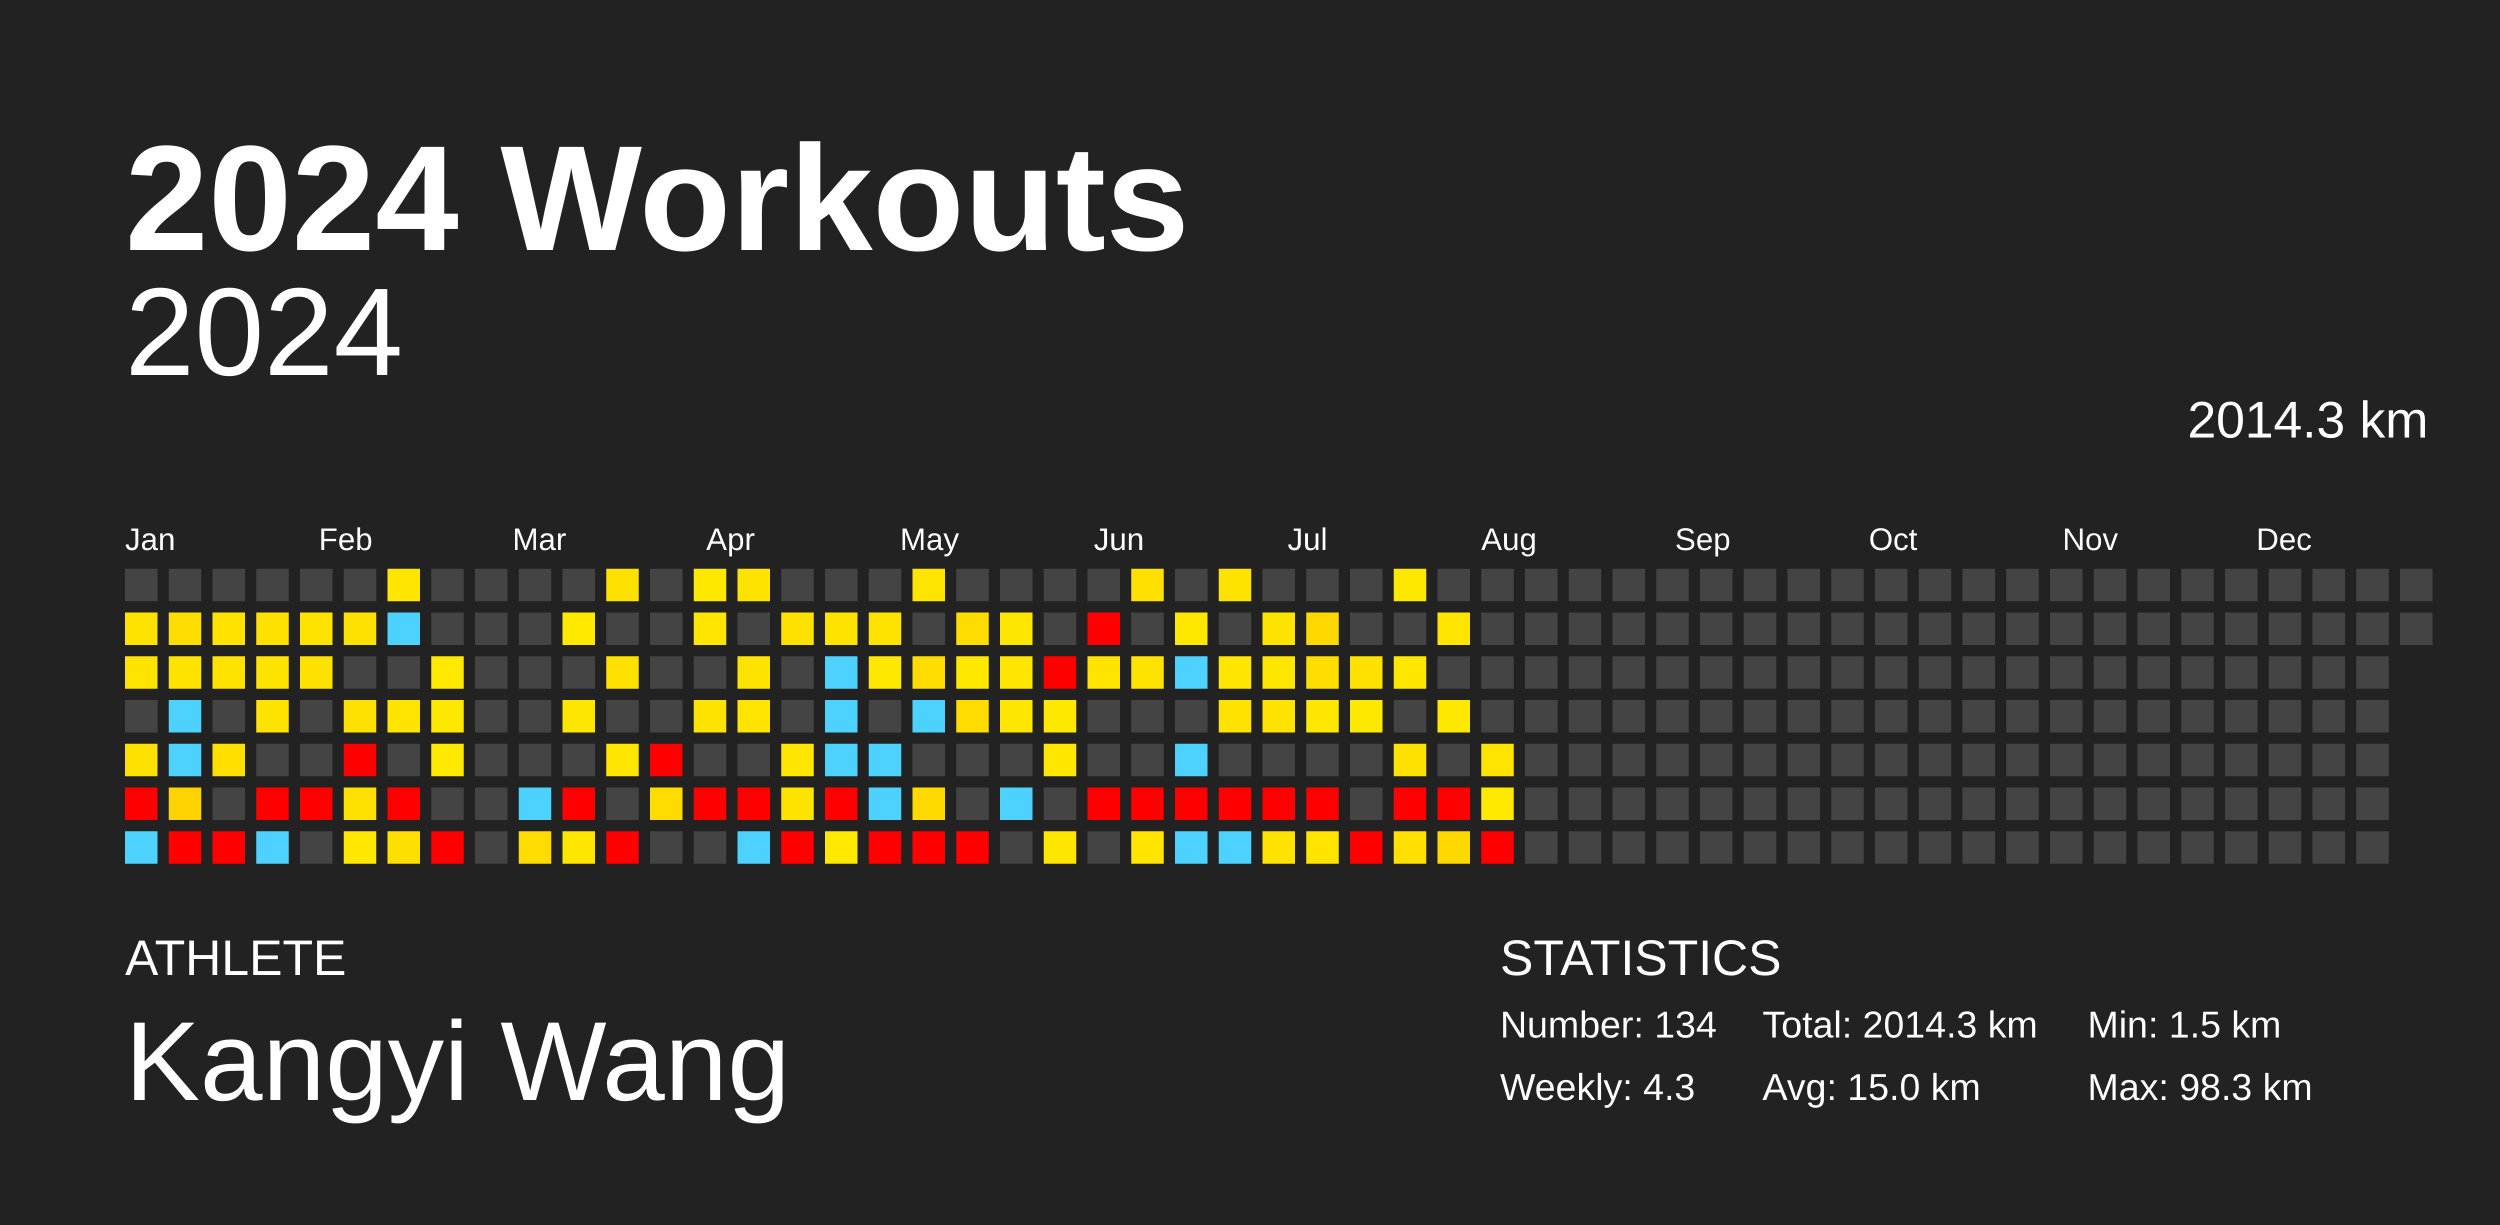
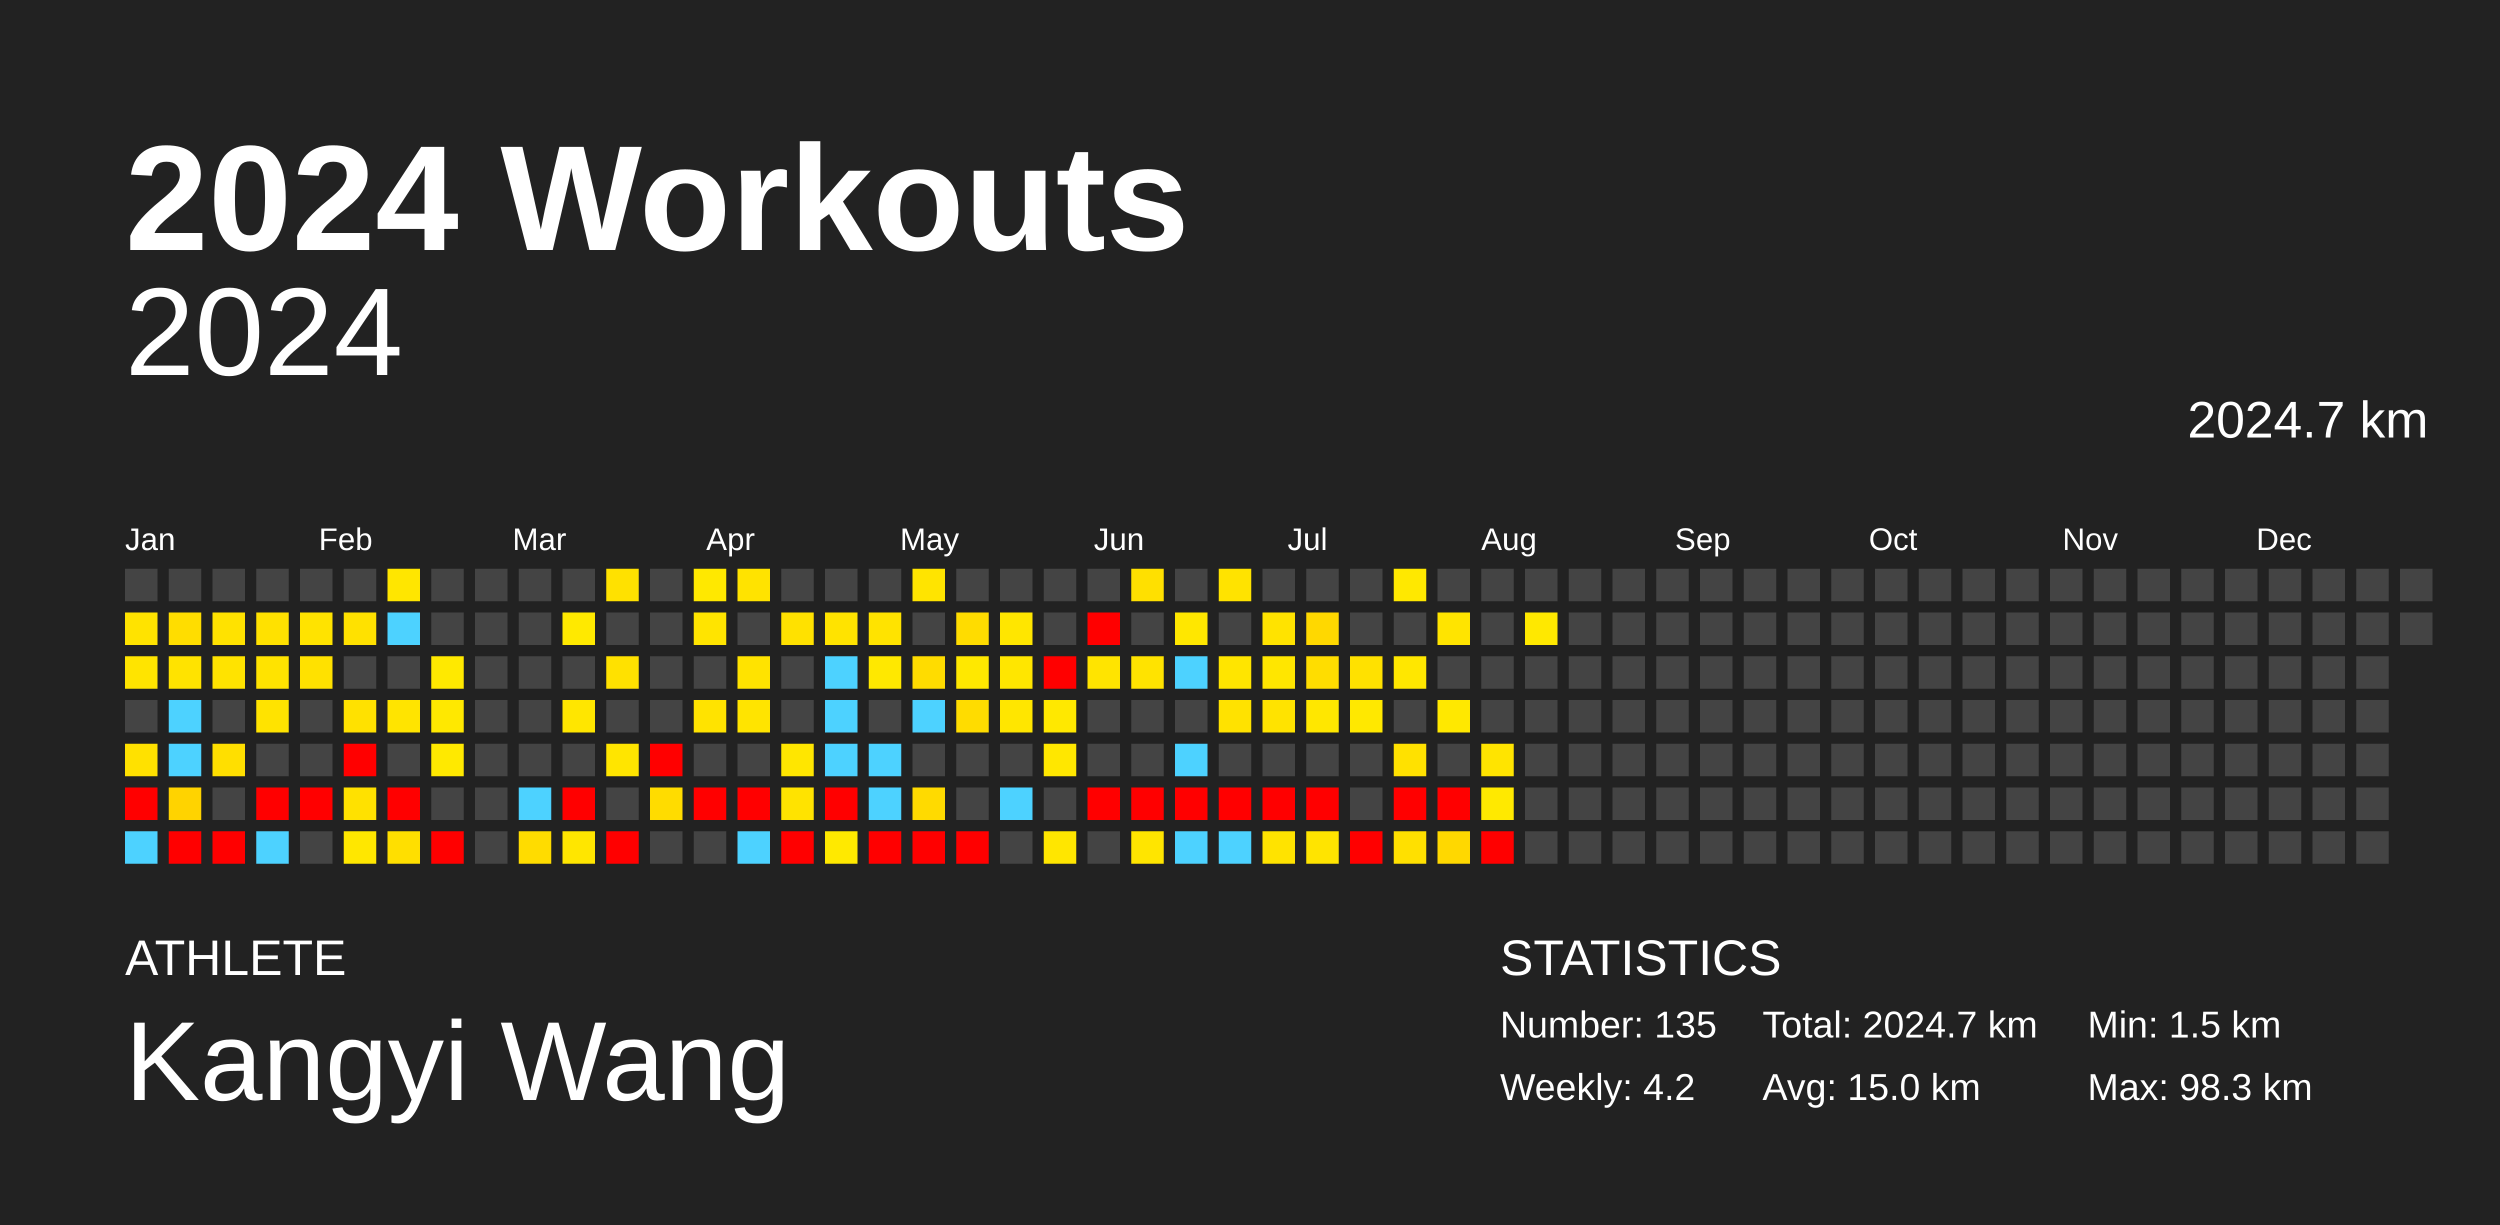
<svg xmlns="http://www.w3.org/2000/svg" baseProfile="full" height="98mm" version="1.1" viewBox="0,0,200,98" width="200mm">
  <defs />
  <rect fill="#222222" height="98" width="200" x="0" y="0" />
  <text fill="#FFFFFF" style="font-size:12px; font-family:Arial; font-weight:bold;" x="10" y="20">2024 Workouts</text>
  <text fill="#FFFFFF" style="font-size:4px; font-family:Arial" x="10" y="78">ATHLETE</text>
  <text fill="#FFFFFF" style="font-size:9px; font-family:Arial" x="10" y="88">Kangyi Wang</text>
  <text fill="#FFFFFF" style="font-size:4px; font-family:Arial" x="120" y="78">STATISTICS</text>
-   <text fill="#FFFFFF" style="font-size:3px; font-family:Arial" x="120" y="83">Number: 134</text>
-   <text fill="#FFFFFF" style="font-size:3px; font-family:Arial" x="120" y="88">Weekly: 4.3</text>
-   <text fill="#FFFFFF" style="font-size:3px; font-family:Arial" x="141" y="83">Total: 2014.3 km</text>
+   <text fill="#FFFFFF" style="font-size:3px; font-family:Arial" x="120" y="83">Number: 135</text>
+   <text fill="#FFFFFF" style="font-size:3px; font-family:Arial" x="120" y="88">Weekly: 4.2</text>
+   <text fill="#FFFFFF" style="font-size:3px; font-family:Arial" x="141" y="83">Total: 2024.7 km</text>
  <text fill="#FFFFFF" style="font-size:3px; font-family:Arial" x="141" y="88">Avg: 15.0 km</text>
  <text fill="#FFFFFF" style="font-size:3px; font-family:Arial" x="167" y="83">Min: 1.5 km</text>
  <text fill="#FFFFFF" style="font-size:3px; font-family:Arial" x="167" y="88">Max: 98.3 km</text>
  <text alignment-baseline="hanging" fill="#FFFFFF" style="font-size:10.0px; font-family:Arial;" x="10" y="30">2024</text>
-   <text alignment-baseline="hanging" fill="#FFFFFF" style="font-size:4.125px; font-family:Arial;" x="175" y="35">2014.3 km</text>
+   <text alignment-baseline="hanging" fill="#FFFFFF" style="font-size:4.125px; font-family:Arial;" x="175" y="35">2024.7 km</text>
  <text fill="#FFFFFF" style="font-size:2.5px; font-family:Arial" x="10.0" y="44">Jan</text>
  <text fill="#FFFFFF" style="font-size:2.5px; font-family:Arial" x="25.5" y="44">Feb</text>
  <text fill="#FFFFFF" style="font-size:2.5px; font-family:Arial" x="41.0" y="44">Mar</text>
  <text fill="#FFFFFF" style="font-size:2.5px; font-family:Arial" x="56.5" y="44">Apr</text>
  <text fill="#FFFFFF" style="font-size:2.5px; font-family:Arial" x="72.0" y="44">May</text>
  <text fill="#FFFFFF" style="font-size:2.5px; font-family:Arial" x="87.5" y="44">Jun</text>
  <text fill="#FFFFFF" style="font-size:2.5px; font-family:Arial" x="103.0" y="44">Jul</text>
  <text fill="#FFFFFF" style="font-size:2.5px; font-family:Arial" x="118.5" y="44">Aug</text>
  <text fill="#FFFFFF" style="font-size:2.5px; font-family:Arial" x="134.0" y="44">Sep</text>
  <text fill="#FFFFFF" style="font-size:2.5px; font-family:Arial" x="149.5" y="44">Oct</text>
  <text fill="#FFFFFF" style="font-size:2.5px; font-family:Arial" x="165.0" y="44">Nov</text>
  <text fill="#FFFFFF" style="font-size:2.5px; font-family:Arial" x="180.5" y="44">Dec</text>
  <rect fill="#444444" height="2.6" width="2.6" x="10.0" y="45.5" />
  <rect fill="#ffe300" height="2.6" width="2.6" x="10.0" y="49.0" />
  <rect fill="#ffe400" height="2.6" width="2.6" x="10.0" y="52.5" />
  <rect fill="#444444" height="2.6" width="2.6" x="10.0" y="56.0" />
  <rect fill="#ffe100" height="2.6" width="2.6" x="10.0" y="59.5" />
  <rect fill="red" height="2.6" width="2.6" x="10.0" y="63.0" />
  <rect fill="#4dd2ff" height="2.6" width="2.6" x="10.0" y="66.5" />
  <rect fill="#444444" height="2.6" width="2.6" x="13.5" y="45.5" />
  <rect fill="#ffdd00" height="2.6" width="2.6" x="13.5" y="49.0" />
  <rect fill="#ffe300" height="2.6" width="2.6" x="13.5" y="52.5" />
  <rect fill="#4dd2ff" height="2.6" width="2.6" x="13.5" y="56.0" />
  <rect fill="#4dd2ff" height="2.6" width="2.6" x="13.5" y="59.5" />
  <rect fill="#ffd300" height="2.6" width="2.6" x="13.5" y="63.0" />
  <rect fill="red" height="2.6" width="2.6" x="13.5" y="66.5" />
  <rect fill="#444444" height="2.6" width="2.6" x="17.0" y="45.5" />
  <rect fill="#ffe200" height="2.6" width="2.6" x="17.0" y="49.0" />
  <rect fill="#ffe300" height="2.6" width="2.6" x="17.0" y="52.5" />
  <rect fill="#444444" height="2.6" width="2.6" x="17.0" y="56.0" />
  <rect fill="#ffdf00" height="2.6" width="2.6" x="17.0" y="59.5" />
  <rect fill="#444444" height="2.6" width="2.6" x="17.0" y="63.0" />
  <rect fill="red" height="2.6" width="2.6" x="17.0" y="66.5" />
  <rect fill="#444444" height="2.6" width="2.6" x="20.5" y="45.5" />
  <rect fill="#ffe100" height="2.6" width="2.6" x="20.5" y="49.0" />
  <rect fill="#ffe300" height="2.6" width="2.6" x="20.5" y="52.5" />
  <rect fill="#ffe300" height="2.6" width="2.6" x="20.5" y="56.0" />
  <rect fill="#444444" height="2.6" width="2.6" x="20.5" y="59.5" />
  <rect fill="red" height="2.6" width="2.6" x="20.5" y="63.0" />
  <rect fill="#4dd2ff" height="2.6" width="2.6" x="20.5" y="66.5" />
  <rect fill="#444444" height="2.6" width="2.6" x="24.0" y="45.5" />
  <rect fill="#ffe300" height="2.6" width="2.6" x="24.0" y="49.0" />
  <rect fill="#ffe100" height="2.6" width="2.6" x="24.0" y="52.5" />
  <rect fill="#444444" height="2.6" width="2.6" x="24.0" y="56.0" />
  <rect fill="#444444" height="2.6" width="2.6" x="24.0" y="59.5" />
  <rect fill="red" height="2.6" width="2.6" x="24.0" y="63.0" />
  <rect fill="#444444" height="2.6" width="2.6" x="24.0" y="66.5" />
  <rect fill="#444444" height="2.6" width="2.6" x="27.5" y="45.5" />
  <rect fill="#ffe100" height="2.6" width="2.6" x="27.5" y="49.0" />
  <rect fill="#444444" height="2.6" width="2.6" x="27.5" y="52.5" />
  <rect fill="#ffe100" height="2.6" width="2.6" x="27.5" y="56.0" />
  <rect fill="red" height="2.6" width="2.6" x="27.5" y="59.5" />
  <rect fill="#ffe100" height="2.6" width="2.6" x="27.5" y="63.0" />
  <rect fill="#ffe700" height="2.6" width="2.6" x="27.5" y="66.5" />
  <rect fill="#ffe600" height="2.6" width="2.6" x="31.0" y="45.5" />
  <rect fill="#4dd2ff" height="2.6" width="2.6" x="31.0" y="49.0" />
  <rect fill="#444444" height="2.6" width="2.6" x="31.0" y="52.5" />
  <rect fill="#ffe400" height="2.6" width="2.6" x="31.0" y="56.0" />
  <rect fill="#444444" height="2.6" width="2.6" x="31.0" y="59.5" />
  <rect fill="red" height="2.6" width="2.6" x="31.0" y="63.0" />
  <rect fill="#ffdf00" height="2.6" width="2.6" x="31.0" y="66.5" />
  <rect fill="#444444" height="2.6" width="2.6" x="34.5" y="45.5" />
  <rect fill="#444444" height="2.6" width="2.6" x="34.5" y="49.0" />
  <rect fill="#ffe900" height="2.6" width="2.6" x="34.5" y="52.5" />
  <rect fill="#ffe800" height="2.6" width="2.6" x="34.5" y="56.0" />
  <rect fill="#ffe900" height="2.6" width="2.6" x="34.5" y="59.5" />
  <rect fill="#444444" height="2.6" width="2.6" x="34.5" y="63.0" />
  <rect fill="red" height="2.6" width="2.6" x="34.5" y="66.5" />
  <rect fill="#444444" height="2.6" width="2.6" x="38.0" y="45.5" />
  <rect fill="#444444" height="2.6" width="2.6" x="38.0" y="49.0" />
  <rect fill="#444444" height="2.6" width="2.6" x="38.0" y="52.5" />
  <rect fill="#444444" height="2.6" width="2.6" x="38.0" y="56.0" />
  <rect fill="#444444" height="2.6" width="2.6" x="38.0" y="59.5" />
  <rect fill="#444444" height="2.6" width="2.6" x="38.0" y="63.0" />
  <rect fill="#444444" height="2.6" width="2.6" x="38.0" y="66.5" />
  <rect fill="#444444" height="2.6" width="2.6" x="41.5" y="45.5" />
  <rect fill="#444444" height="2.6" width="2.6" x="41.5" y="49.0" />
  <rect fill="#444444" height="2.6" width="2.6" x="41.5" y="52.5" />
  <rect fill="#444444" height="2.6" width="2.6" x="41.5" y="56.0" />
  <rect fill="#444444" height="2.6" width="2.6" x="41.5" y="59.5" />
  <rect fill="#4dd2ff" height="2.6" width="2.6" x="41.5" y="63.0" />
  <rect fill="#ffdc00" height="2.6" width="2.6" x="41.5" y="66.5" />
  <rect fill="#444444" height="2.6" width="2.6" x="45.0" y="45.5" />
  <rect fill="#ffe900" height="2.6" width="2.6" x="45.0" y="49.0" />
  <rect fill="#444444" height="2.6" width="2.6" x="45.0" y="52.5" />
  <rect fill="#ffe600" height="2.6" width="2.6" x="45.0" y="56.0" />
  <rect fill="#444444" height="2.6" width="2.6" x="45.0" y="59.5" />
  <rect fill="red" height="2.6" width="2.6" x="45.0" y="63.0" />
  <rect fill="#ffe600" height="2.6" width="2.6" x="45.0" y="66.5" />
  <rect fill="#ffe100" height="2.6" width="2.6" x="48.5" y="45.5" />
  <rect fill="#444444" height="2.6" width="2.6" x="48.5" y="49.0" />
  <rect fill="#ffe100" height="2.6" width="2.6" x="48.5" y="52.5" />
  <rect fill="#444444" height="2.6" width="2.6" x="48.5" y="56.0" />
  <rect fill="#ffe500" height="2.6" width="2.6" x="48.5" y="59.5" />
  <rect fill="#444444" height="2.6" width="2.6" x="48.5" y="63.0" />
  <rect fill="red" height="2.6" width="2.6" x="48.5" y="66.5" />
  <rect fill="#444444" height="2.6" width="2.6" x="52.0" y="45.5" />
  <rect fill="#444444" height="2.6" width="2.6" x="52.0" y="49.0" />
  <rect fill="#444444" height="2.6" width="2.6" x="52.0" y="52.5" />
  <rect fill="#444444" height="2.6" width="2.6" x="52.0" y="56.0" />
  <rect fill="red" height="2.6" width="2.6" x="52.0" y="59.5" />
  <rect fill="#ffdc00" height="2.6" width="2.6" x="52.0" y="63.0" />
  <rect fill="#444444" height="2.6" width="2.6" x="52.0" y="66.5" />
  <rect fill="#ffe800" height="2.6" width="2.6" x="55.5" y="45.5" />
  <rect fill="#ffe400" height="2.6" width="2.6" x="55.5" y="49.0" />
  <rect fill="#444444" height="2.6" width="2.6" x="55.5" y="52.5" />
  <rect fill="#ffe300" height="2.6" width="2.6" x="55.5" y="56.0" />
  <rect fill="#444444" height="2.6" width="2.6" x="55.5" y="59.5" />
  <rect fill="red" height="2.6" width="2.6" x="55.5" y="63.0" />
  <rect fill="#444444" height="2.6" width="2.6" x="55.5" y="66.5" />
  <rect fill="#ffe300" height="2.6" width="2.6" x="59.0" y="45.5" />
  <rect fill="#444444" height="2.6" width="2.6" x="59.0" y="49.0" />
  <rect fill="#ffe300" height="2.6" width="2.6" x="59.0" y="52.5" />
  <rect fill="#ffe400" height="2.6" width="2.6" x="59.0" y="56.0" />
  <rect fill="#444444" height="2.6" width="2.6" x="59.0" y="59.5" />
  <rect fill="red" height="2.6" width="2.6" x="59.0" y="63.0" />
  <rect fill="#4dd2ff" height="2.6" width="2.6" x="59.0" y="66.5" />
  <rect fill="#444444" height="2.6" width="2.6" x="62.5" y="45.5" />
  <rect fill="#ffe100" height="2.6" width="2.6" x="62.5" y="49.0" />
  <rect fill="#444444" height="2.6" width="2.6" x="62.5" y="52.5" />
  <rect fill="#444444" height="2.6" width="2.6" x="62.5" y="56.0" />
  <rect fill="#ffe600" height="2.6" width="2.6" x="62.5" y="59.5" />
  <rect fill="#ffe300" height="2.6" width="2.6" x="62.5" y="63.0" />
  <rect fill="red" height="2.6" width="2.6" x="62.5" y="66.5" />
  <rect fill="#444444" height="2.6" width="2.6" x="66.0" y="45.5" />
  <rect fill="#ffe300" height="2.6" width="2.6" x="66.0" y="49.0" />
  <rect fill="#4dd2ff" height="2.6" width="2.6" x="66.0" y="52.5" />
  <rect fill="#4dd2ff" height="2.6" width="2.6" x="66.0" y="56.0" />
  <rect fill="#4dd2ff" height="2.6" width="2.6" x="66.0" y="59.5" />
  <rect fill="red" height="2.6" width="2.6" x="66.0" y="63.0" />
  <rect fill="#ffe900" height="2.6" width="2.6" x="66.0" y="66.5" />
  <rect fill="#444444" height="2.6" width="2.6" x="69.5" y="45.5" />
  <rect fill="#ffe300" height="2.6" width="2.6" x="69.5" y="49.0" />
  <rect fill="#ffe800" height="2.6" width="2.6" x="69.5" y="52.5" />
  <rect fill="#444444" height="2.6" width="2.6" x="69.5" y="56.0" />
  <rect fill="#4dd2ff" height="2.6" width="2.6" x="69.5" y="59.5" />
  <rect fill="#4dd2ff" height="2.6" width="2.6" x="69.5" y="63.0" />
  <rect fill="red" height="2.6" width="2.6" x="69.5" y="66.5" />
  <rect fill="#ffe400" height="2.6" width="2.6" x="73.0" y="45.5" />
  <rect fill="#444444" height="2.6" width="2.6" x="73.0" y="49.0" />
  <rect fill="#ffdc00" height="2.6" width="2.6" x="73.0" y="52.5" />
  <rect fill="#4dd2ff" height="2.6" width="2.6" x="73.0" y="56.0" />
  <rect fill="#444444" height="2.6" width="2.6" x="73.0" y="59.5" />
  <rect fill="#ffda00" height="2.6" width="2.6" x="73.0" y="63.0" />
  <rect fill="red" height="2.6" width="2.6" x="73.0" y="66.5" />
  <rect fill="#444444" height="2.6" width="2.6" x="76.5" y="45.5" />
  <rect fill="#ffdc00" height="2.6" width="2.6" x="76.5" y="49.0" />
  <rect fill="#ffe800" height="2.6" width="2.6" x="76.5" y="52.5" />
  <rect fill="#ffdc00" height="2.6" width="2.6" x="76.5" y="56.0" />
  <rect fill="#444444" height="2.6" width="2.6" x="76.5" y="59.5" />
  <rect fill="#444444" height="2.6" width="2.6" x="76.5" y="63.0" />
  <rect fill="red" height="2.6" width="2.6" x="76.5" y="66.5" />
  <rect fill="#444444" height="2.6" width="2.6" x="80.0" y="45.5" />
  <rect fill="#ffe600" height="2.6" width="2.6" x="80.0" y="49.0" />
  <rect fill="#ffe600" height="2.6" width="2.6" x="80.0" y="52.5" />
  <rect fill="#ffe600" height="2.6" width="2.6" x="80.0" y="56.0" />
  <rect fill="#444444" height="2.6" width="2.6" x="80.0" y="59.5" />
  <rect fill="#4dd2ff" height="2.6" width="2.6" x="80.0" y="63.0" />
  <rect fill="#444444" height="2.6" width="2.6" x="80.0" y="66.5" />
  <rect fill="#444444" height="2.6" width="2.6" x="83.5" y="45.5" />
  <rect fill="#444444" height="2.6" width="2.6" x="83.5" y="49.0" />
  <rect fill="red" height="2.6" width="2.6" x="83.5" y="52.5" />
  <rect fill="#ffe800" height="2.6" width="2.6" x="83.5" y="56.0" />
  <rect fill="#ffe700" height="2.6" width="2.6" x="83.5" y="59.5" />
  <rect fill="#444444" height="2.6" width="2.6" x="83.5" y="63.0" />
  <rect fill="#ffe600" height="2.6" width="2.6" x="83.5" y="66.5" />
  <rect fill="#444444" height="2.6" width="2.6" x="87.0" y="45.5" />
  <rect fill="red" height="2.6" width="2.6" x="87.0" y="49.0" />
  <rect fill="#ffe400" height="2.6" width="2.6" x="87.0" y="52.5" />
  <rect fill="#444444" height="2.6" width="2.6" x="87.0" y="56.0" />
  <rect fill="#444444" height="2.6" width="2.6" x="87.0" y="59.5" />
  <rect fill="red" height="2.6" width="2.6" x="87.0" y="63.0" />
  <rect fill="#444444" height="2.6" width="2.6" x="87.0" y="66.5" />
  <rect fill="#ffe000" height="2.6" width="2.6" x="90.5" y="45.5" />
  <rect fill="#444444" height="2.6" width="2.6" x="90.5" y="49.0" />
  <rect fill="#ffe300" height="2.6" width="2.6" x="90.5" y="52.5" />
  <rect fill="#444444" height="2.6" width="2.6" x="90.5" y="56.0" />
  <rect fill="#444444" height="2.6" width="2.6" x="90.5" y="59.5" />
  <rect fill="red" height="2.6" width="2.6" x="90.5" y="63.0" />
  <rect fill="#ffe500" height="2.6" width="2.6" x="90.5" y="66.5" />
  <rect fill="#444444" height="2.6" width="2.6" x="94.0" y="45.5" />
  <rect fill="#ffe700" height="2.6" width="2.6" x="94.0" y="49.0" />
  <rect fill="#4dd2ff" height="2.6" width="2.6" x="94.0" y="52.5" />
  <rect fill="#444444" height="2.6" width="2.6" x="94.0" y="56.0" />
  <rect fill="#4dd2ff" height="2.6" width="2.6" x="94.0" y="59.5" />
  <rect fill="red" height="2.6" width="2.6" x="94.0" y="63.0" />
  <rect fill="#4dd2ff" height="2.6" width="2.6" x="94.0" y="66.5" />
  <rect fill="#ffe300" height="2.6" width="2.6" x="97.5" y="45.5" />
  <rect fill="#444444" height="2.6" width="2.6" x="97.5" y="49.0" />
  <rect fill="#ffe500" height="2.6" width="2.6" x="97.5" y="52.5" />
  <rect fill="#ffe200" height="2.6" width="2.6" x="97.5" y="56.0" />
  <rect fill="#444444" height="2.6" width="2.6" x="97.5" y="59.5" />
  <rect fill="red" height="2.6" width="2.6" x="97.5" y="63.0" />
  <rect fill="#4dd2ff" height="2.6" width="2.6" x="97.5" y="66.5" />
  <rect fill="#444444" height="2.6" width="2.6" x="101.0" y="45.5" />
  <rect fill="#ffe300" height="2.6" width="2.6" x="101.0" y="49.0" />
  <rect fill="#ffe600" height="2.6" width="2.6" x="101.0" y="52.5" />
  <rect fill="#ffe300" height="2.6" width="2.6" x="101.0" y="56.0" />
  <rect fill="#444444" height="2.6" width="2.6" x="101.0" y="59.5" />
  <rect fill="red" height="2.6" width="2.6" x="101.0" y="63.0" />
  <rect fill="#ffe300" height="2.6" width="2.6" x="101.0" y="66.5" />
  <rect fill="#444444" height="2.6" width="2.6" x="104.5" y="45.5" />
  <rect fill="#ffd800" height="2.6" width="2.6" x="104.5" y="49.0" />
  <rect fill="#ffdd00" height="2.6" width="2.6" x="104.5" y="52.5" />
  <rect fill="#ffe700" height="2.6" width="2.6" x="104.5" y="56.0" />
  <rect fill="#444444" height="2.6" width="2.6" x="104.5" y="59.5" />
  <rect fill="red" height="2.6" width="2.6" x="104.5" y="63.0" />
  <rect fill="#ffe400" height="2.6" width="2.6" x="104.5" y="66.5" />
  <rect fill="#444444" height="2.6" width="2.6" x="108.0" y="45.5" />
  <rect fill="#444444" height="2.6" width="2.6" x="108.0" y="49.0" />
  <rect fill="#ffe100" height="2.6" width="2.6" x="108.0" y="52.5" />
  <rect fill="#ffe800" height="2.6" width="2.6" x="108.0" y="56.0" />
  <rect fill="#444444" height="2.6" width="2.6" x="108.0" y="59.5" />
  <rect fill="#444444" height="2.6" width="2.6" x="108.0" y="63.0" />
  <rect fill="red" height="2.6" width="2.6" x="108.0" y="66.5" />
  <rect fill="#ffe800" height="2.6" width="2.6" x="111.5" y="45.5" />
  <rect fill="#444444" height="2.6" width="2.6" x="111.5" y="49.0" />
  <rect fill="#ffe700" height="2.6" width="2.6" x="111.5" y="52.5" />
  <rect fill="#444444" height="2.6" width="2.6" x="111.5" y="56.0" />
  <rect fill="#ffe100" height="2.6" width="2.6" x="111.5" y="59.5" />
  <rect fill="red" height="2.6" width="2.6" x="111.5" y="63.0" />
  <rect fill="#ffe000" height="2.6" width="2.6" x="111.5" y="66.5" />
  <rect fill="#444444" height="2.6" width="2.6" x="115.0" y="45.5" />
  <rect fill="#ffe400" height="2.6" width="2.6" x="115.0" y="49.0" />
  <rect fill="#444444" height="2.6" width="2.6" x="115.0" y="52.5" />
  <rect fill="#ffe800" height="2.6" width="2.6" x="115.0" y="56.0" />
  <rect fill="#444444" height="2.6" width="2.6" x="115.0" y="59.5" />
  <rect fill="red" height="2.6" width="2.6" x="115.0" y="63.0" />
  <rect fill="#ffd800" height="2.6" width="2.6" x="115.0" y="66.5" />
  <rect fill="#444444" height="2.6" width="2.6" x="118.5" y="45.5" />
  <rect fill="#444444" height="2.6" width="2.6" x="118.5" y="49.0" />
  <rect fill="#444444" height="2.6" width="2.6" x="118.5" y="52.5" />
  <rect fill="#444444" height="2.6" width="2.6" x="118.5" y="56.0" />
  <rect fill="#ffe400" height="2.6" width="2.6" x="118.5" y="59.5" />
  <rect fill="#ffe900" height="2.6" width="2.6" x="118.5" y="63.0" />
  <rect fill="red" height="2.6" width="2.6" x="118.5" y="66.5" />
  <rect fill="#444444" height="2.6" width="2.6" x="122.0" y="45.5" />
-   <rect fill="#444444" height="2.6" width="2.6" x="122.0" y="49.0" />
+   <rect fill="#ffe800" height="2.6" width="2.6" x="122.0" y="49.0" />
  <rect fill="#444444" height="2.6" width="2.6" x="122.0" y="52.5" />
  <rect fill="#444444" height="2.6" width="2.6" x="122.0" y="56.0" />
  <rect fill="#444444" height="2.6" width="2.6" x="122.0" y="59.5" />
  <rect fill="#444444" height="2.6" width="2.6" x="122.0" y="63.0" />
  <rect fill="#444444" height="2.6" width="2.6" x="122.0" y="66.5" />
  <rect fill="#444444" height="2.6" width="2.6" x="125.5" y="45.5" />
  <rect fill="#444444" height="2.6" width="2.6" x="125.5" y="49.0" />
  <rect fill="#444444" height="2.6" width="2.6" x="125.5" y="52.5" />
  <rect fill="#444444" height="2.6" width="2.6" x="125.5" y="56.0" />
  <rect fill="#444444" height="2.6" width="2.6" x="125.5" y="59.5" />
  <rect fill="#444444" height="2.6" width="2.6" x="125.5" y="63.0" />
  <rect fill="#444444" height="2.6" width="2.6" x="125.5" y="66.5" />
  <rect fill="#444444" height="2.6" width="2.6" x="129.0" y="45.5" />
  <rect fill="#444444" height="2.6" width="2.6" x="129.0" y="49.0" />
  <rect fill="#444444" height="2.6" width="2.6" x="129.0" y="52.5" />
  <rect fill="#444444" height="2.6" width="2.6" x="129.0" y="56.0" />
  <rect fill="#444444" height="2.6" width="2.6" x="129.0" y="59.5" />
  <rect fill="#444444" height="2.6" width="2.6" x="129.0" y="63.0" />
  <rect fill="#444444" height="2.6" width="2.6" x="129.0" y="66.5" />
  <rect fill="#444444" height="2.6" width="2.6" x="132.5" y="45.5" />
  <rect fill="#444444" height="2.6" width="2.6" x="132.5" y="49.0" />
  <rect fill="#444444" height="2.6" width="2.6" x="132.5" y="52.5" />
  <rect fill="#444444" height="2.6" width="2.6" x="132.5" y="56.0" />
  <rect fill="#444444" height="2.6" width="2.6" x="132.5" y="59.5" />
  <rect fill="#444444" height="2.6" width="2.6" x="132.5" y="63.0" />
  <rect fill="#444444" height="2.6" width="2.6" x="132.5" y="66.5" />
  <rect fill="#444444" height="2.6" width="2.6" x="136.0" y="45.5" />
  <rect fill="#444444" height="2.6" width="2.6" x="136.0" y="49.0" />
  <rect fill="#444444" height="2.6" width="2.6" x="136.0" y="52.5" />
  <rect fill="#444444" height="2.6" width="2.6" x="136.0" y="56.0" />
  <rect fill="#444444" height="2.6" width="2.6" x="136.0" y="59.5" />
  <rect fill="#444444" height="2.6" width="2.6" x="136.0" y="63.0" />
  <rect fill="#444444" height="2.6" width="2.6" x="136.0" y="66.5" />
  <rect fill="#444444" height="2.6" width="2.6" x="139.5" y="45.5" />
  <rect fill="#444444" height="2.6" width="2.6" x="139.5" y="49.0" />
  <rect fill="#444444" height="2.6" width="2.6" x="139.5" y="52.5" />
  <rect fill="#444444" height="2.6" width="2.6" x="139.5" y="56.0" />
  <rect fill="#444444" height="2.6" width="2.6" x="139.5" y="59.5" />
  <rect fill="#444444" height="2.6" width="2.6" x="139.5" y="63.0" />
  <rect fill="#444444" height="2.6" width="2.6" x="139.5" y="66.5" />
  <rect fill="#444444" height="2.6" width="2.6" x="143.0" y="45.5" />
  <rect fill="#444444" height="2.6" width="2.6" x="143.0" y="49.0" />
  <rect fill="#444444" height="2.6" width="2.6" x="143.0" y="52.5" />
  <rect fill="#444444" height="2.6" width="2.6" x="143.0" y="56.0" />
  <rect fill="#444444" height="2.6" width="2.6" x="143.0" y="59.5" />
  <rect fill="#444444" height="2.6" width="2.6" x="143.0" y="63.0" />
  <rect fill="#444444" height="2.6" width="2.6" x="143.0" y="66.5" />
  <rect fill="#444444" height="2.6" width="2.6" x="146.5" y="45.5" />
  <rect fill="#444444" height="2.6" width="2.6" x="146.5" y="49.0" />
  <rect fill="#444444" height="2.6" width="2.6" x="146.5" y="52.5" />
  <rect fill="#444444" height="2.6" width="2.6" x="146.5" y="56.0" />
  <rect fill="#444444" height="2.6" width="2.6" x="146.5" y="59.5" />
  <rect fill="#444444" height="2.6" width="2.6" x="146.5" y="63.0" />
  <rect fill="#444444" height="2.6" width="2.6" x="146.5" y="66.5" />
  <rect fill="#444444" height="2.6" width="2.6" x="150.0" y="45.5" />
  <rect fill="#444444" height="2.6" width="2.6" x="150.0" y="49.0" />
  <rect fill="#444444" height="2.6" width="2.6" x="150.0" y="52.5" />
  <rect fill="#444444" height="2.6" width="2.6" x="150.0" y="56.0" />
  <rect fill="#444444" height="2.6" width="2.6" x="150.0" y="59.5" />
  <rect fill="#444444" height="2.6" width="2.6" x="150.0" y="63.0" />
  <rect fill="#444444" height="2.6" width="2.6" x="150.0" y="66.5" />
  <rect fill="#444444" height="2.6" width="2.6" x="153.5" y="45.5" />
  <rect fill="#444444" height="2.6" width="2.6" x="153.5" y="49.0" />
  <rect fill="#444444" height="2.6" width="2.6" x="153.5" y="52.5" />
  <rect fill="#444444" height="2.6" width="2.6" x="153.5" y="56.0" />
  <rect fill="#444444" height="2.6" width="2.6" x="153.5" y="59.5" />
  <rect fill="#444444" height="2.6" width="2.6" x="153.5" y="63.0" />
  <rect fill="#444444" height="2.6" width="2.6" x="153.5" y="66.5" />
  <rect fill="#444444" height="2.6" width="2.6" x="157.0" y="45.5" />
  <rect fill="#444444" height="2.6" width="2.6" x="157.0" y="49.0" />
  <rect fill="#444444" height="2.6" width="2.6" x="157.0" y="52.5" />
  <rect fill="#444444" height="2.6" width="2.6" x="157.0" y="56.0" />
  <rect fill="#444444" height="2.6" width="2.6" x="157.0" y="59.5" />
  <rect fill="#444444" height="2.6" width="2.6" x="157.0" y="63.0" />
  <rect fill="#444444" height="2.6" width="2.6" x="157.0" y="66.5" />
  <rect fill="#444444" height="2.6" width="2.6" x="160.5" y="45.5" />
  <rect fill="#444444" height="2.6" width="2.6" x="160.5" y="49.0" />
  <rect fill="#444444" height="2.6" width="2.6" x="160.5" y="52.5" />
  <rect fill="#444444" height="2.6" width="2.6" x="160.5" y="56.0" />
  <rect fill="#444444" height="2.6" width="2.6" x="160.5" y="59.5" />
  <rect fill="#444444" height="2.6" width="2.6" x="160.5" y="63.0" />
  <rect fill="#444444" height="2.6" width="2.6" x="160.5" y="66.5" />
  <rect fill="#444444" height="2.6" width="2.6" x="164.0" y="45.5" />
  <rect fill="#444444" height="2.6" width="2.6" x="164.0" y="49.0" />
  <rect fill="#444444" height="2.6" width="2.6" x="164.0" y="52.5" />
  <rect fill="#444444" height="2.6" width="2.6" x="164.0" y="56.0" />
  <rect fill="#444444" height="2.6" width="2.6" x="164.0" y="59.5" />
  <rect fill="#444444" height="2.6" width="2.6" x="164.0" y="63.0" />
  <rect fill="#444444" height="2.6" width="2.6" x="164.0" y="66.5" />
  <rect fill="#444444" height="2.6" width="2.6" x="167.5" y="45.5" />
  <rect fill="#444444" height="2.6" width="2.6" x="167.5" y="49.0" />
  <rect fill="#444444" height="2.6" width="2.6" x="167.5" y="52.5" />
  <rect fill="#444444" height="2.6" width="2.6" x="167.5" y="56.0" />
  <rect fill="#444444" height="2.6" width="2.6" x="167.5" y="59.5" />
  <rect fill="#444444" height="2.6" width="2.6" x="167.5" y="63.0" />
  <rect fill="#444444" height="2.6" width="2.6" x="167.5" y="66.5" />
  <rect fill="#444444" height="2.6" width="2.6" x="171.0" y="45.5" />
  <rect fill="#444444" height="2.6" width="2.6" x="171.0" y="49.0" />
  <rect fill="#444444" height="2.6" width="2.6" x="171.0" y="52.5" />
  <rect fill="#444444" height="2.6" width="2.6" x="171.0" y="56.0" />
  <rect fill="#444444" height="2.6" width="2.6" x="171.0" y="59.5" />
  <rect fill="#444444" height="2.6" width="2.6" x="171.0" y="63.0" />
  <rect fill="#444444" height="2.6" width="2.6" x="171.0" y="66.5" />
  <rect fill="#444444" height="2.6" width="2.6" x="174.5" y="45.5" />
  <rect fill="#444444" height="2.6" width="2.6" x="174.5" y="49.0" />
  <rect fill="#444444" height="2.6" width="2.6" x="174.5" y="52.5" />
  <rect fill="#444444" height="2.6" width="2.6" x="174.5" y="56.0" />
  <rect fill="#444444" height="2.6" width="2.6" x="174.5" y="59.5" />
  <rect fill="#444444" height="2.6" width="2.6" x="174.5" y="63.0" />
  <rect fill="#444444" height="2.6" width="2.6" x="174.5" y="66.5" />
  <rect fill="#444444" height="2.6" width="2.6" x="178.0" y="45.5" />
  <rect fill="#444444" height="2.6" width="2.6" x="178.0" y="49.0" />
  <rect fill="#444444" height="2.6" width="2.6" x="178.0" y="52.5" />
  <rect fill="#444444" height="2.6" width="2.6" x="178.0" y="56.0" />
  <rect fill="#444444" height="2.6" width="2.6" x="178.0" y="59.5" />
  <rect fill="#444444" height="2.6" width="2.6" x="178.0" y="63.0" />
  <rect fill="#444444" height="2.6" width="2.6" x="178.0" y="66.5" />
  <rect fill="#444444" height="2.6" width="2.6" x="181.5" y="45.5" />
  <rect fill="#444444" height="2.6" width="2.6" x="181.5" y="49.0" />
  <rect fill="#444444" height="2.6" width="2.6" x="181.5" y="52.5" />
  <rect fill="#444444" height="2.6" width="2.6" x="181.5" y="56.0" />
  <rect fill="#444444" height="2.6" width="2.6" x="181.5" y="59.5" />
  <rect fill="#444444" height="2.6" width="2.6" x="181.5" y="63.0" />
  <rect fill="#444444" height="2.6" width="2.6" x="181.5" y="66.5" />
  <rect fill="#444444" height="2.6" width="2.6" x="185.0" y="45.5" />
  <rect fill="#444444" height="2.6" width="2.6" x="185.0" y="49.0" />
  <rect fill="#444444" height="2.6" width="2.6" x="185.0" y="52.5" />
  <rect fill="#444444" height="2.6" width="2.6" x="185.0" y="56.0" />
  <rect fill="#444444" height="2.6" width="2.6" x="185.0" y="59.5" />
  <rect fill="#444444" height="2.6" width="2.6" x="185.0" y="63.0" />
  <rect fill="#444444" height="2.6" width="2.6" x="185.0" y="66.5" />
  <rect fill="#444444" height="2.6" width="2.6" x="188.5" y="45.5" />
  <rect fill="#444444" height="2.6" width="2.6" x="188.5" y="49.0" />
  <rect fill="#444444" height="2.6" width="2.6" x="188.5" y="52.5" />
  <rect fill="#444444" height="2.6" width="2.6" x="188.5" y="56.0" />
  <rect fill="#444444" height="2.6" width="2.6" x="188.5" y="59.5" />
  <rect fill="#444444" height="2.6" width="2.6" x="188.5" y="63.0" />
  <rect fill="#444444" height="2.6" width="2.6" x="188.5" y="66.5" />
  <rect fill="#444444" height="2.6" width="2.6" x="192.0" y="45.5" />
  <rect fill="#444444" height="2.6" width="2.6" x="192.0" y="49.0" />
</svg>
